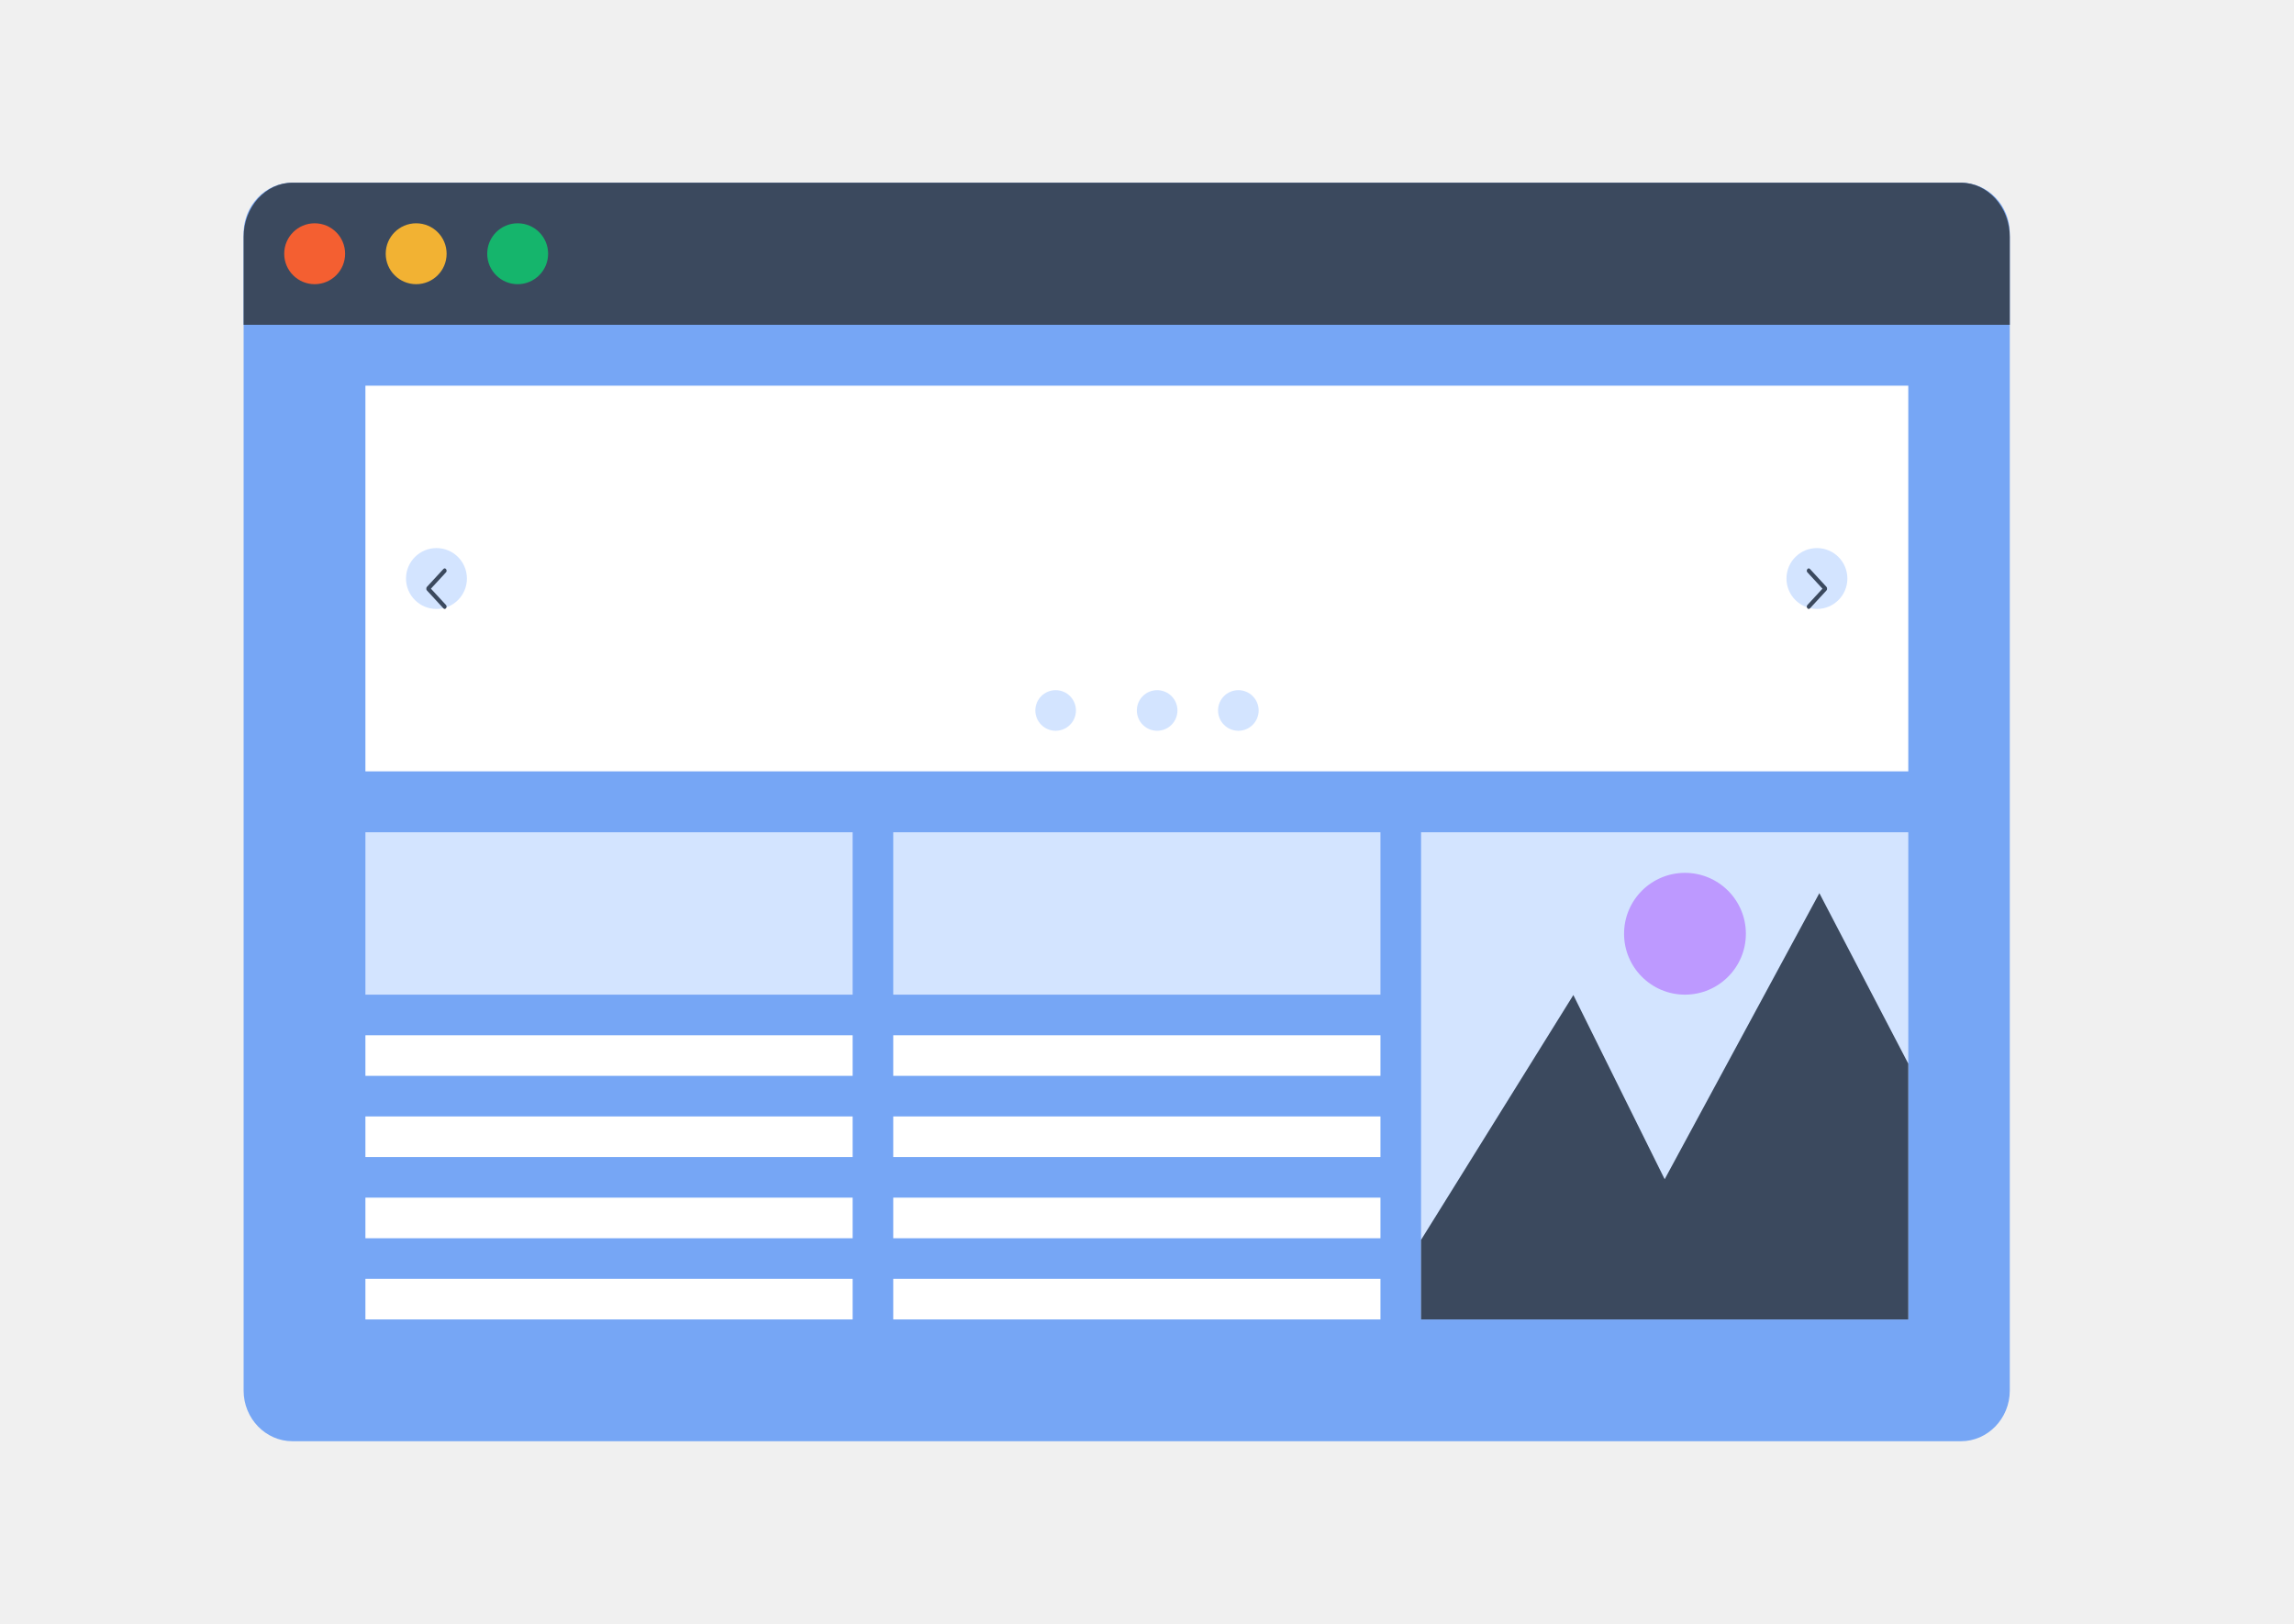
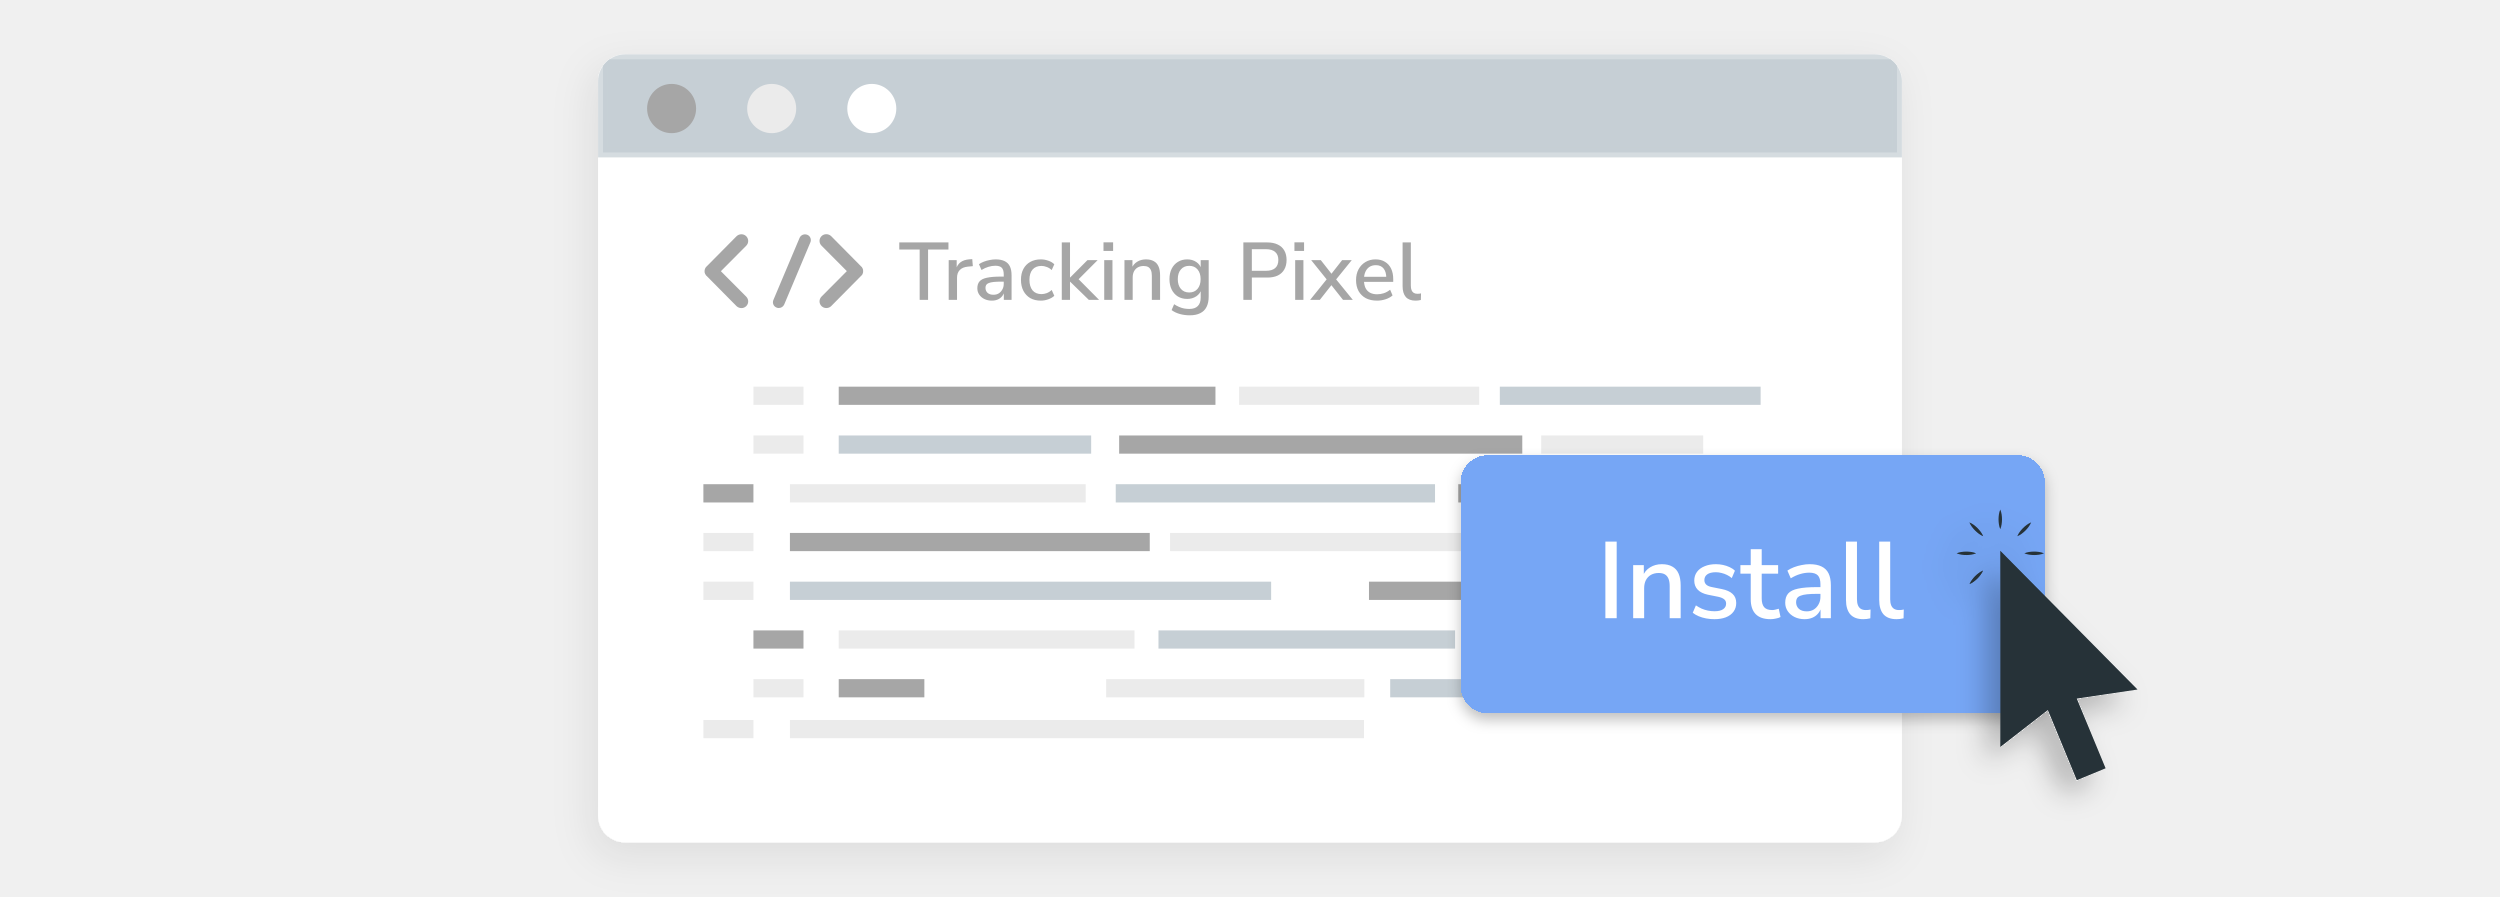
- <svg xmlns="http://www.w3.org/2000/svg" width="113" height="80" viewBox="0 0 113 80" fill="none">
-   <g clip-path="url(#clip0_589_106215)">
-     <path d="M85.331 56.127C101.04 45.84 101.04 29.16 85.331 18.873C69.622 8.586 44.153 8.586 28.444 18.873C12.735 29.16 12.735 45.84 28.444 56.127C44.153 66.414 69.622 66.414 85.331 56.127Z" fill="#D3E4FF" />
-     <path d="M99 68.505C99 69.878 97.917 71 96.594 71H14.405C13.082 71 12 69.878 12 68.505V11.495C12 10.122 13.082 9 14.405 9H96.594C97.917 9 99 10.122 99 11.495V68.505Z" fill="#76A6F5" />
-     <path d="M96.594 9H14.405C13.082 9 12 10.201 12 11.671V16H99V11.671C99 10.202 97.917 9 96.594 9Z" fill="#3B495E" />
-     <path d="M17 12.5C17 13.328 16.329 14 15.5 14C14.672 14 14 13.328 14 12.5C14 11.672 14.672 11 15.5 11C16.328 11 17 11.672 17 12.5Z" fill="#F45F31" />
-     <path d="M22 12.5C22 13.328 21.329 14 20.5 14C19.672 14 19 13.328 19 12.5C19 11.672 19.672 11 20.5 11C21.329 11 22 11.672 22 12.5Z" fill="#F2B233" />
-     <path d="M27 12.5C27 13.328 26.329 14 25.5 14C24.672 14 24 13.328 24 12.5C24 11.672 24.672 11 25.5 11C26.329 11 27 11.672 27 12.5Z" fill="#15B56C" />
-     <path d="M94 19H18V38H94V19Z" fill="white" />
-     <path d="M42 41H18V49H42V41Z" fill="#D3E4FF" />
-     <path d="M42 51H18V53H42V51Z" fill="white" />
-     <path d="M42 55H18V57H42V55Z" fill="white" />
-     <path d="M42 59H18V61H42V59Z" fill="white" />
-     <path d="M42 63H18V65H42V63Z" fill="white" />
-     <path d="M68 41H44V49H68V41Z" fill="#D3E4FF" />
-     <path d="M68 51H44V53H68V51Z" fill="white" />
-     <path d="M68 55H44V57H68V55Z" fill="white" />
-     <path d="M68 59H44V61H68V59Z" fill="white" />
-     <path d="M68 63H44V65H68V63Z" fill="white" />
-     <path d="M94 41H70V65H94V41Z" fill="#D3E4FF" />
-     <path d="M70 61.08L77.502 49.019L82 58.093L89.62 44L94 52.4V65H70V61.08Z" fill="#3B495E" />
-     <path d="M86 46C86 47.656 84.657 49 83 49C81.343 49 80 47.656 80 46C80 44.343 81.343 43 83 43C84.657 43 86 44.343 86 46Z" fill="#BD99FF" />
-     <path d="M53 35C53 35.553 52.552 36 52 36C51.447 36 51 35.553 51 35C51 34.447 51.448 34 52 34C52.552 34 53 34.447 53 35Z" fill="#D3E4FF" />
-     <path d="M58 35C58 35.553 57.553 36 57 36C56.448 36 56 35.553 56 35C56 34.447 56.448 34 57 34C57.553 34 58 34.447 58 35Z" fill="#D3E4FF" />
-     <path d="M62 35C62 35.553 61.552 36 61 36C60.448 36 60 35.553 60 35C60 34.447 60.448 34 61 34C61.552 34 62 34.447 62 35Z" fill="#D3E4FF" />
-     <path d="M23 28.5C23 29.329 22.328 30 21.5 30C20.671 30 20 29.329 20 28.5C20 27.671 20.672 27 21.5 27C22.329 27 23 27.671 23 28.5Z" fill="#D3E4FF" />
-     <path d="M21.227 29C21.475 28.731 21.722 28.463 21.97 28.195C22.058 28.099 21.932 27.933 21.844 28.029C21.573 28.323 21.301 28.618 21.029 28.912C21.005 28.939 20.998 28.97 21.001 29C20.998 29.03 21.005 29.061 21.029 29.087C21.301 29.382 21.573 29.677 21.844 29.971C21.932 30.067 22.058 29.901 21.97 29.805C21.722 29.537 21.475 29.268 21.227 29Z" fill="#3B495E" />
-     <path d="M88 28.5C88 29.329 88.672 30 89.5 30C90.328 30 91 29.329 91 28.5C91 27.671 90.328 27 89.5 27C88.672 27 88 27.671 88 28.5Z" fill="#D3E4FF" />
-     <path d="M89.773 29C89.525 28.731 89.278 28.463 89.03 28.195C88.942 28.099 89.068 27.933 89.156 28.029C89.427 28.323 89.699 28.618 89.971 28.912C89.995 28.939 90.002 28.97 89.999 29C90.002 29.03 89.995 29.061 89.971 29.087C89.699 29.382 89.427 29.677 89.156 29.971C89.068 30.067 88.942 29.901 89.03 29.805C89.278 29.537 89.526 29.268 89.773 29Z" fill="#3B495E" />
+ <svg xmlns="http://www.w3.org/2000/svg" width="368" height="132" viewBox="0 0 368 132" fill="none">
+   <g filter="url(#filter0_d_1210_5645)">
+     <g clip-path="url(#clip0_1210_5645)">
+       <path d="M279.242 8.72H88.758V164.569H279.242V8.72Z" fill="white" />
+       <path d="M279.963 165.288H88.036V8H279.963V165.288ZM89.48 163.849H278.52V9.439H89.48V163.849Z" fill="white" />
+       <path d="M279.242 8.72H88.758V22.447H279.242V8.72Z" fill="#C6CFD5" />
+       <path d="M279.963 23.166H88.036V8H279.963V23.166ZM89.48 21.727H278.52V9.439H89.48V21.727Z" fill="#C6CFD5" fill-opacity="0.733" />
+       <path d="M251.301 85.626H237.309V88.306H251.301V85.626Z" fill="#EBEBEB" />
+       <path d="M118.272 56.92H110.905V59.6H118.272V56.92Z" fill="#EBEBEB" />
+       <path d="M178.915 56.92H123.459V59.6H178.915V56.92Z" fill="#A6A6A6" />
+       <path d="M233.984 85.626H201.514V88.306H233.984V85.626Z" fill="#A6A6A6" />
+       <path d="M169.246 78.449H116.277V81.13H169.246V78.449Z" fill="#A6A6A6" />
+       <path d="M160.618 64.103H123.459V66.783H160.618V64.103Z" fill="#C6CFD5" />
+       <path d="M228.827 71.278H214.654V73.959H228.827V71.278Z" fill="#A6A6A6" />
+       <path d="M224.079 64.103H164.738V66.783H224.079V64.103Z" fill="#A6A6A6" />
+       <path d="M187.111 85.626H116.277V88.306H187.111V85.626Z" fill="#C6CFD5" />
+       <path d="M259.163 56.92H220.775V59.6H259.163V56.92Z" fill="#C6CFD5" />
+       <path d="M217.736 56.92H182.394V59.6H217.736V56.92Z" fill="#EBEBEB" />
+       <path d="M250.712 64.103H226.863V66.783H250.712V64.103Z" fill="#EBEBEB" />
+       <path d="M118.272 64.103H110.905V66.783H118.272V64.103Z" fill="#EBEBEB" />
+       <path d="M110.905 71.278H103.538V73.959H110.905V71.278Z" fill="#A6A6A6" />
+       <path d="M159.815 71.278H116.277V73.959H159.815V71.278Z" fill="#EBEBEB" />
+       <path d="M166.997 92.796H123.459V95.476H166.997V92.796Z" fill="#EBEBEB" />
+       <path d="M237.735 99.967H204.637V102.647H237.735V99.967Z" fill="#C6CFD5" />
+       <path d="M214.187 92.797H170.527V95.477H214.187V92.797Z" fill="#C6CFD5" />
+       <path d="M200.832 99.967H162.828V102.647H200.832V99.967Z" fill="#EBEBEB" />
+       <path d="M136.065 99.967H123.459V102.647H136.065V99.967Z" fill="#A6A6A6" />
+       <path d="M219.291 78.449H172.235V81.13H219.291V78.449Z" fill="#EBEBEB" />
+       <path d="M252.277 78.449H222.337V81.13H252.277V78.449Z" fill="#C6CFD5" />
+       <path d="M211.236 71.278H164.237V73.959H211.236V71.278Z" fill="#C6CFD5" />
+       <path d="M110.905 78.449H103.538V81.13H110.905V78.449Z" fill="#EBEBEB" />
+       <path d="M110.905 85.626H103.538V88.306H110.905V85.626Z" fill="#EBEBEB" />
+       <path d="M118.272 92.797H110.905V95.477H118.272V92.797Z" fill="#A6A6A6" />
+       <path d="M118.272 99.967H110.905V102.647H118.272V99.967Z" fill="#EBEBEB" />
+       <path d="M110.905 105.982H103.538V108.663H110.905V105.982Z" fill="#EBEBEB" />
+       <path d="M200.78 105.982H116.277V108.663H200.78V105.982Z" fill="#EBEBEB" />
+       <path d="M109.838 43.661C110.233 44.069 110.233 44.679 109.838 45.071C109.634 45.258 109.4 45.352 109.148 45.352C108.88 45.352 108.628 45.258 108.424 45.071L104.007 40.608C103.959 40.592 103.943 40.562 103.929 40.514C103.913 40.498 103.88 40.482 103.88 40.482C103.85 40.435 103.85 40.404 103.834 40.357C103.802 40.341 103.786 40.311 103.786 40.295C103.77 40.263 103.77 40.217 103.755 40.2C103.755 40.154 103.721 40.138 103.721 40.122C103.721 40.076 103.721 40.044 103.721 40.014C103.721 39.982 103.707 39.967 103.707 39.919C103.707 39.903 103.721 39.855 103.721 39.841C103.721 39.809 103.721 39.763 103.721 39.732C103.721 39.7 103.755 39.686 103.755 39.668C103.77 39.622 103.77 39.59 103.786 39.542C103.786 39.526 103.802 39.526 103.802 39.512C103.834 39.465 103.85 39.401 103.88 39.371C103.88 39.371 103.88 39.339 103.913 39.339C103.929 39.307 103.959 39.261 104.007 39.23L108.424 34.767C108.817 34.39 109.461 34.39 109.838 34.767C110.233 35.159 110.233 35.786 109.838 36.177L106.114 39.921L109.838 43.661Z" fill="#A6A6A6" />
+       <path d="M113.845 44.153L117.697 35.02C117.885 34.582 118.387 34.378 118.845 34.566C119.27 34.737 119.474 35.255 119.286 35.677L115.435 44.824C115.292 45.153 114.963 45.34 114.633 45.34C114.538 45.34 114.413 45.324 114.32 45.278C113.859 45.109 113.655 44.592 113.845 44.153Z" fill="#A6A6A6" />
+       <path d="M126.89 40.475C126.89 40.475 126.89 40.491 126.874 40.491C126.842 40.523 126.81 40.569 126.761 40.601L122.344 45.064C122.157 45.251 121.889 45.345 121.637 45.345C121.369 45.345 121.135 45.251 120.931 45.064C120.536 44.672 120.536 44.062 120.931 43.654L124.655 39.91L120.931 36.167C120.536 35.775 120.536 35.148 120.931 34.757C121.308 34.379 121.953 34.379 122.344 34.757L126.761 39.22C126.81 39.25 126.84 39.298 126.874 39.328C126.89 39.328 126.89 39.36 126.89 39.36C126.921 39.422 126.951 39.455 126.969 39.501C126.969 39.517 126.983 39.517 126.983 39.531C126.999 39.579 126.999 39.609 127.03 39.673C127.03 39.688 127.044 39.688 127.044 39.72C127.044 39.75 127.044 39.796 127.044 39.828C127.044 39.843 127.062 39.891 127.062 39.907C127.062 39.923 127.044 39.969 127.044 39.985C127.044 40.031 127.044 40.063 127.044 40.111C127.044 40.127 127.03 40.127 127.03 40.144C126.999 40.206 126.999 40.252 126.983 40.284C126.983 40.3 126.969 40.3 126.969 40.33C126.951 40.366 126.921 40.414 126.89 40.475Z" fill="#A6A6A6" />
+       <path d="M135.375 44.145V36.73H132.375V35.685H139.611V36.73H136.611V44.145H135.375ZM139.649 44.145V38.289H140.825V39.694H140.705C140.833 39.214 141.061 38.849 141.389 38.602C141.725 38.353 142.169 38.209 142.721 38.169L143.117 38.145L143.201 39.178L142.469 39.249C141.949 39.297 141.553 39.462 141.281 39.742C141.009 40.022 140.873 40.406 140.873 40.894V44.145H139.649ZM145.999 44.254C145.591 44.254 145.223 44.173 144.895 44.014C144.575 43.853 144.323 43.638 144.139 43.365C143.955 43.093 143.863 42.785 143.863 42.441C143.863 42.01 143.971 41.669 144.187 41.422C144.411 41.166 144.775 40.986 145.279 40.882C145.791 40.77 146.479 40.714 147.343 40.714H147.907V41.458H147.355C146.923 41.458 146.559 41.474 146.263 41.505C145.967 41.538 145.731 41.59 145.555 41.661C145.379 41.725 145.251 41.818 145.171 41.938C145.099 42.057 145.063 42.202 145.063 42.37C145.063 42.673 145.167 42.922 145.375 43.114C145.583 43.297 145.871 43.389 146.239 43.389C146.535 43.389 146.795 43.322 147.019 43.185C147.243 43.041 147.419 42.849 147.547 42.609C147.683 42.37 147.751 42.093 147.751 41.782V40.401C147.751 39.946 147.655 39.617 147.463 39.417C147.271 39.218 146.955 39.117 146.515 39.117C146.179 39.117 145.843 39.169 145.507 39.273C145.171 39.37 144.827 39.526 144.475 39.742L144.103 38.889C144.311 38.745 144.551 38.621 144.823 38.517C145.095 38.413 145.379 38.334 145.675 38.278C145.979 38.214 146.271 38.181 146.551 38.181C147.087 38.181 147.527 38.266 147.871 38.434C148.223 38.602 148.483 38.858 148.651 39.202C148.819 39.545 148.903 39.989 148.903 40.533V44.145H147.763V42.837H147.871C147.807 43.133 147.687 43.389 147.511 43.605C147.343 43.813 147.131 43.974 146.875 44.086C146.619 44.197 146.327 44.254 145.999 44.254ZM153.213 44.254C152.613 44.254 152.093 44.13 151.653 43.882C151.221 43.626 150.885 43.27 150.645 42.813C150.405 42.349 150.285 41.806 150.285 41.181C150.285 40.566 150.405 40.033 150.645 39.586C150.885 39.138 151.221 38.794 151.653 38.553C152.093 38.306 152.613 38.181 153.213 38.181C153.581 38.181 153.945 38.245 154.305 38.373C154.665 38.493 154.961 38.669 155.193 38.901L154.809 39.754C154.593 39.545 154.349 39.394 154.077 39.297C153.805 39.194 153.549 39.142 153.309 39.142C152.741 39.142 152.301 39.322 151.989 39.681C151.685 40.033 151.533 40.538 151.533 41.194C151.533 41.849 151.685 42.365 151.989 42.742C152.301 43.109 152.741 43.294 153.309 43.294C153.549 43.294 153.805 43.245 154.077 43.15C154.349 43.045 154.593 42.889 154.809 42.681L155.193 43.545C154.961 43.761 154.661 43.934 154.293 44.062C153.933 44.19 153.573 44.254 153.213 44.254ZM156.294 44.145V35.685H157.506V40.846H157.53L160.074 38.289H161.574L158.49 41.386V40.822L161.79 44.145H160.278L157.53 41.469H157.506V44.145H156.294ZM162.434 36.934V35.673H163.85V36.934H162.434ZM162.542 44.145V38.289H163.754V44.145H162.542ZM165.52 44.145V38.289H166.696V39.538H166.564C166.74 39.09 167.016 38.754 167.392 38.529C167.768 38.297 168.2 38.181 168.688 38.181C169.152 38.181 169.536 38.27 169.84 38.446C170.152 38.614 170.384 38.873 170.536 39.225C170.688 39.569 170.764 40.005 170.764 40.533V44.145H169.552V40.605C169.552 40.27 169.508 39.998 169.42 39.789C169.332 39.574 169.2 39.413 169.024 39.309C168.848 39.206 168.62 39.154 168.34 39.154C168.02 39.154 167.736 39.221 167.488 39.358C167.248 39.493 167.06 39.69 166.924 39.946C166.796 40.202 166.732 40.498 166.732 40.834V44.145H165.52ZM175.146 46.413C174.618 46.413 174.126 46.349 173.67 46.221C173.214 46.093 172.81 45.901 172.458 45.645L172.83 44.782C173.062 44.934 173.298 45.062 173.538 45.166C173.786 45.278 174.034 45.358 174.282 45.406C174.538 45.453 174.798 45.477 175.062 45.477C175.622 45.477 176.042 45.334 176.322 45.045C176.602 44.766 176.742 44.349 176.742 43.797V42.574H176.85C176.73 43.014 176.478 43.361 176.094 43.617C175.71 43.873 175.266 44.002 174.762 44.002C174.234 44.002 173.774 43.882 173.382 43.642C172.99 43.394 172.686 43.053 172.47 42.621C172.254 42.181 172.146 41.669 172.146 41.086C172.146 40.502 172.254 39.993 172.47 39.562C172.686 39.13 172.99 38.794 173.382 38.553C173.774 38.306 174.234 38.181 174.762 38.181C175.274 38.181 175.718 38.309 176.094 38.566C176.478 38.822 176.726 39.169 176.838 39.609H176.742V38.289H177.918V43.654C177.918 44.261 177.814 44.77 177.606 45.178C177.398 45.593 177.086 45.901 176.67 46.102C176.262 46.309 175.754 46.413 175.146 46.413ZM175.05 43.053C175.57 43.053 175.978 42.877 176.274 42.526C176.578 42.173 176.73 41.694 176.73 41.086C176.73 40.486 176.578 40.01 176.274 39.657C175.978 39.306 175.57 39.13 175.05 39.13C174.538 39.13 174.13 39.306 173.826 39.657C173.522 40.01 173.37 40.486 173.37 41.086C173.37 41.694 173.522 42.173 173.826 42.526C174.13 42.877 174.538 43.053 175.05 43.053ZM183.023 44.145V35.685H186.527C187.143 35.685 187.663 35.789 188.087 35.998C188.511 36.197 188.831 36.489 189.047 36.873C189.271 37.258 189.383 37.721 189.383 38.266C189.383 38.809 189.271 39.278 189.047 39.669C188.831 40.053 188.511 40.349 188.087 40.557C187.663 40.758 187.143 40.858 186.527 40.858H184.271V44.145H183.023ZM184.271 39.861H186.347C186.947 39.861 187.399 39.73 187.703 39.465C188.015 39.194 188.171 38.794 188.171 38.266C188.171 37.745 188.015 37.353 187.703 37.09C187.399 36.818 186.947 36.681 186.347 36.681H184.271V39.861ZM190.542 36.934V35.673H191.958V36.934H190.542ZM190.65 44.145V38.289H191.862V44.145H190.65ZM192.848 44.145L195.524 40.822V41.422L193.004 38.289H194.42L196.208 40.569H195.776L197.564 38.289H198.98L196.46 41.398V40.858L199.136 44.145H197.696L195.776 41.721H196.184L194.276 44.145H192.848ZM202.706 44.254C202.066 44.254 201.514 44.133 201.05 43.894C200.594 43.645 200.238 43.297 199.982 42.849C199.734 42.394 199.61 41.853 199.61 41.23C199.61 40.621 199.734 40.09 199.982 39.633C200.23 39.178 200.57 38.822 201.002 38.566C201.434 38.309 201.926 38.181 202.478 38.181C203.022 38.181 203.486 38.301 203.87 38.541C204.262 38.773 204.562 39.105 204.77 39.538C204.978 39.969 205.082 40.486 205.082 41.086V41.493H200.57V40.749H204.266L204.062 40.917C204.062 40.318 203.93 39.853 203.666 39.526C203.402 39.197 203.022 39.033 202.526 39.033C202.15 39.033 201.83 39.121 201.566 39.297C201.31 39.474 201.114 39.718 200.978 40.029C200.842 40.342 200.774 40.706 200.774 41.121V41.194C200.774 41.657 200.846 42.05 200.99 42.37C201.142 42.681 201.362 42.917 201.65 43.078C201.938 43.237 202.294 43.318 202.718 43.318C203.054 43.318 203.382 43.266 203.702 43.161C204.03 43.05 204.338 42.877 204.626 42.645L204.986 43.486C204.722 43.725 204.382 43.913 203.966 44.05C203.55 44.185 203.13 44.254 202.706 44.254ZM208.371 44.254C207.731 44.254 207.251 44.074 206.931 43.714C206.619 43.346 206.463 42.818 206.463 42.13V35.685H207.675V42.057C207.675 42.313 207.711 42.533 207.783 42.718C207.855 42.894 207.963 43.026 208.107 43.114C208.251 43.202 208.431 43.245 208.647 43.245C208.743 43.245 208.835 43.242 208.923 43.233C209.011 43.225 209.095 43.209 209.175 43.185L209.151 44.157C209.015 44.19 208.883 44.214 208.755 44.23C208.627 44.245 208.499 44.254 208.371 44.254Z" fill="#A6A6A6" />
+       <path d="M102.466 15.976C102.466 17.977 100.851 19.601 98.859 19.601C96.865 19.601 95.251 17.977 95.251 15.976C95.251 13.974 96.866 12.351 98.859 12.351C100.852 12.351 102.466 13.974 102.466 15.976Z" fill="#A6A6A6" />
+       <path d="M117.201 15.976C117.201 17.977 115.586 19.601 113.594 19.601C111.602 19.601 109.986 17.977 109.986 15.976C109.986 13.974 111.602 12.351 113.594 12.351C115.586 12.351 117.201 13.974 117.201 15.976Z" fill="#EBEBEB" />
+       <path d="M131.936 15.976C131.936 17.977 130.32 19.601 128.328 19.601C126.336 19.601 124.721 17.977 124.721 15.976C124.721 13.974 126.336 12.351 128.328 12.351C130.32 12.351 131.936 13.974 131.936 15.976Z" fill="white" />
+     </g>
+   </g>
+   <g filter="url(#filter1_d_1210_5645)">
+     <rect x="215" y="67" width="86" height="38" rx="4" fill="#76A6F5" shape-rendering="crispEdges" />
+     <path d="M236.312 91V79.72H237.976V91H236.312ZM240.402 91V83.192H241.97V84.856H241.794C242.028 84.259 242.396 83.811 242.898 83.512C243.399 83.203 243.975 83.048 244.626 83.048C245.244 83.048 245.756 83.165 246.162 83.4C246.578 83.624 246.887 83.971 247.09 84.44C247.292 84.899 247.394 85.48 247.394 86.184V91H245.778V86.28C245.778 85.832 245.719 85.469 245.602 85.192C245.484 84.904 245.308 84.691 245.074 84.552C244.839 84.413 244.535 84.344 244.162 84.344C243.735 84.344 243.356 84.435 243.026 84.616C242.706 84.797 242.455 85.059 242.274 85.4C242.103 85.741 242.018 86.136 242.018 86.584V91H240.402ZM252.356 91.144C251.94 91.144 251.535 91.107 251.14 91.032C250.746 90.957 250.383 90.851 250.052 90.712C249.722 90.573 249.428 90.403 249.172 90.2L249.636 89.112C249.903 89.293 250.186 89.453 250.484 89.592C250.783 89.72 251.092 89.816 251.412 89.88C251.743 89.944 252.063 89.976 252.372 89.976C252.938 89.976 253.364 89.875 253.652 89.672C253.94 89.469 254.084 89.197 254.084 88.856C254.084 88.579 253.988 88.365 253.796 88.216C253.604 88.056 253.316 87.933 252.932 87.848L251.412 87.544C250.751 87.405 250.25 87.16 249.908 86.808C249.567 86.456 249.396 86.008 249.396 85.464C249.396 84.973 249.53 84.547 249.796 84.184C250.063 83.821 250.436 83.544 250.916 83.352C251.396 83.149 251.951 83.048 252.58 83.048C252.943 83.048 253.295 83.085 253.636 83.16C253.978 83.235 254.298 83.341 254.596 83.48C254.906 83.619 255.167 83.795 255.38 84.008L254.916 85.096C254.714 84.915 254.479 84.76 254.212 84.632C253.956 84.504 253.69 84.408 253.412 84.344C253.135 84.269 252.858 84.232 252.58 84.232C252.015 84.232 251.588 84.339 251.3 84.552C251.023 84.755 250.884 85.032 250.884 85.384C250.884 85.651 250.97 85.869 251.14 86.04C251.311 86.211 251.578 86.333 251.94 86.408L253.46 86.712C254.154 86.851 254.676 87.085 255.028 87.416C255.391 87.747 255.572 88.195 255.572 88.76C255.572 89.251 255.439 89.677 255.172 90.04C254.906 90.403 254.527 90.68 254.036 90.872C253.556 91.053 252.996 91.144 252.356 91.144ZM260.62 91.144C259.65 91.144 258.919 90.893 258.428 90.392C257.948 89.891 257.708 89.165 257.708 88.216V84.44H256.188V83.192H257.708V80.84H259.324V83.192H261.74V84.44H259.324V88.088C259.324 88.653 259.442 89.08 259.676 89.368C259.922 89.656 260.316 89.8 260.86 89.8C261.02 89.8 261.18 89.779 261.34 89.736C261.511 89.693 261.676 89.651 261.836 89.608L262.092 90.824C261.932 90.92 261.708 90.995 261.42 91.048C261.143 91.112 260.876 91.144 260.62 91.144ZM265.632 91.144C265.088 91.144 264.597 91.037 264.16 90.824C263.733 90.611 263.397 90.323 263.152 89.96C262.907 89.597 262.784 89.187 262.784 88.728C262.784 88.152 262.928 87.699 263.216 87.368C263.515 87.027 264 86.787 264.672 86.648C265.355 86.499 266.272 86.424 267.424 86.424H268.176V87.416H267.44C266.864 87.416 266.379 87.437 265.984 87.48C265.589 87.523 265.275 87.592 265.04 87.688C264.805 87.773 264.635 87.896 264.528 88.056C264.432 88.216 264.384 88.408 264.384 88.632C264.384 89.037 264.523 89.368 264.8 89.624C265.077 89.869 265.461 89.992 265.952 89.992C266.347 89.992 266.693 89.901 266.992 89.72C267.291 89.528 267.525 89.272 267.696 88.952C267.877 88.632 267.968 88.264 267.968 87.848V86.008C267.968 85.4 267.84 84.963 267.584 84.696C267.328 84.429 266.907 84.296 266.32 84.296C265.872 84.296 265.424 84.365 264.976 84.504C264.528 84.632 264.069 84.84 263.6 85.128L263.104 83.992C263.381 83.8 263.701 83.635 264.064 83.496C264.427 83.357 264.805 83.251 265.2 83.176C265.605 83.091 265.995 83.048 266.368 83.048C267.083 83.048 267.669 83.16 268.128 83.384C268.597 83.608 268.944 83.949 269.168 84.408C269.392 84.867 269.504 85.459 269.504 86.184V91H267.984V89.256H268.128C268.043 89.651 267.883 89.992 267.648 90.28C267.424 90.557 267.141 90.771 266.8 90.92C266.459 91.069 266.069 91.144 265.632 91.144ZM274.274 91.144C273.42 91.144 272.78 90.904 272.354 90.424C271.938 89.933 271.73 89.229 271.73 88.312V79.72H273.346V88.216C273.346 88.557 273.394 88.851 273.49 89.096C273.586 89.331 273.73 89.507 273.922 89.624C274.114 89.741 274.354 89.8 274.642 89.8C274.77 89.8 274.892 89.795 275.01 89.784C275.127 89.773 275.239 89.752 275.346 89.72L275.314 91.016C275.132 91.059 274.956 91.091 274.786 91.112C274.615 91.133 274.444 91.144 274.274 91.144ZM279.164 91.144C278.311 91.144 277.671 90.904 277.244 90.424C276.828 89.933 276.62 89.229 276.62 88.312V79.72H278.236V88.216C278.236 88.557 278.284 88.851 278.38 89.096C278.476 89.331 278.62 89.507 278.812 89.624C279.004 89.741 279.244 89.8 279.532 89.8C279.66 89.8 279.783 89.795 279.9 89.784C280.018 89.773 280.13 89.752 280.236 89.72L280.204 91.016C280.023 91.059 279.847 91.091 279.676 91.112C279.506 91.133 279.335 91.144 279.164 91.144Z" fill="white" />
+   </g>
+   <g filter="url(#filter2_d_1210_5645)">
+     <path d="M305.702 102.833L309.946 113.093L305.708 114.849L301.442 104.52L294.438 109.961V81.058L314.645 101.498L305.702 102.833Z" fill="#263238" />
+     <path d="M294.439 77.907C294.237 77.422 294.192 76.938 294.183 76.453C294.191 75.969 294.236 75.485 294.439 75C294.643 75.485 294.688 75.969 294.696 76.453C294.687 76.938 294.642 77.423 294.439 77.907Z" fill="#263238" />
+     <path d="M291.941 78.945C291.456 78.745 291.082 78.435 290.733 78.099C290.396 77.751 290.086 77.376 289.888 76.89C290.374 77.088 290.748 77.398 291.096 77.736C291.431 78.085 291.741 78.459 291.941 78.945Z" fill="#263238" />
+     <path d="M290.903 81.447C290.42 81.65 289.936 81.695 289.452 81.704C288.967 81.697 288.484 81.651 288 81.447C288.483 81.244 288.967 81.198 289.452 81.19C289.936 81.2 290.419 81.245 290.903 81.447Z" fill="#263238" />
+     <path d="M291.941 83.951C291.741 84.437 291.431 84.811 291.096 85.161C290.748 85.498 290.374 85.808 289.888 86.007C290.086 85.52 290.396 85.146 290.733 84.797C291.082 84.46 291.456 84.15 291.941 83.951Z" fill="#263238" />
+     <path d="M297.974 81.447C298.458 81.245 298.941 81.2 299.425 81.19C299.909 81.198 300.393 81.244 300.877 81.447C300.393 81.651 299.909 81.697 299.425 81.704C298.942 81.695 298.458 81.65 297.974 81.447Z" fill="#263238" />
+     <path d="M296.936 78.945C297.135 78.459 297.445 78.085 297.781 77.736C298.128 77.398 298.502 77.088 298.989 76.89C298.79 77.376 298.48 77.751 298.144 78.099C297.796 78.436 297.421 78.746 296.936 78.945Z" fill="#263238" />
  </g>
  <defs>
-     <clipPath id="clip0_589_106215">
-       <rect width="113" height="80" fill="white" />
+     <filter id="filter0_d_1210_5645" x="81.036" y="4" width="203.928" height="128" filterUnits="userSpaceOnUse" color-interpolation-filters="sRGB">
+       <feFlood flood-opacity="0" result="BackgroundImageFix" />
+       <feColorMatrix in="SourceAlpha" type="matrix" values="0 0 0 0 0 0 0 0 0 0 0 0 0 0 0 0 0 0 127 0" result="hardAlpha" />
+       <feOffset dx="-1" dy="2" />
+       <feGaussianBlur stdDeviation="3" />
+       <feComposite in2="hardAlpha" operator="out" />
+       <feColorMatrix type="matrix" values="0 0 0 0 0 0 0 0 0 0 0 0 0 0 0 0 0 0 0.08 0" />
+       <feBlend mode="normal" in2="BackgroundImageFix" result="effect1_dropShadow_1210_5645" />
+       <feBlend mode="normal" in="SourceGraphic" in2="effect1_dropShadow_1210_5645" result="shape" />
+     </filter>
+     <filter id="filter1_d_1210_5645" x="213" y="66" width="90" height="42" filterUnits="userSpaceOnUse" color-interpolation-filters="sRGB">
+       <feFlood flood-opacity="0" result="BackgroundImageFix" />
+       <feColorMatrix in="SourceAlpha" type="matrix" values="0 0 0 0 0 0 0 0 0 0 0 0 0 0 0 0 0 0 127 0" result="hardAlpha" />
+       <feOffset dy="1" />
+       <feGaussianBlur stdDeviation="1" />
+       <feComposite in2="hardAlpha" operator="out" />
+       <feColorMatrix type="matrix" values="0 0 0 0 0 0 0 0 0 0 0 0 0 0 0 0 0 0 0.25 0" />
+       <feBlend mode="normal" in2="BackgroundImageFix" result="effect1_dropShadow_1210_5645" />
+       <feBlend mode="normal" in="SourceGraphic" in2="effect1_dropShadow_1210_5645" result="shape" />
+     </filter>
+     <filter id="filter2_d_1210_5645" x="282" y="73" width="34.645" height="47.85" filterUnits="userSpaceOnUse" color-interpolation-filters="sRGB">
+       <feFlood flood-opacity="0" result="BackgroundImageFix" />
+       <feColorMatrix in="SourceAlpha" type="matrix" values="0 0 0 0 0 0 0 0 0 0 0 0 0 0 0 0 0 0 127 0" result="hardAlpha" />
+       <feOffset dx="-2" dy="2" />
+       <feGaussianBlur stdDeviation="2" />
+       <feComposite in2="hardAlpha" operator="out" />
+       <feColorMatrix type="matrix" values="0 0 0 0 0 0 0 0 0 0 0 0 0 0 0 0 0 0 0.25 0" />
+       <feBlend mode="normal" in2="BackgroundImageFix" result="effect1_dropShadow_1210_5645" />
+       <feBlend mode="normal" in="SourceGraphic" in2="effect1_dropShadow_1210_5645" result="shape" />
+     </filter>
+     <clipPath id="clip0_1210_5645">
+       <rect x="88.036" y="8" width="191.927" height="116" rx="4" fill="white" />
    </clipPath>
  </defs>
</svg>
